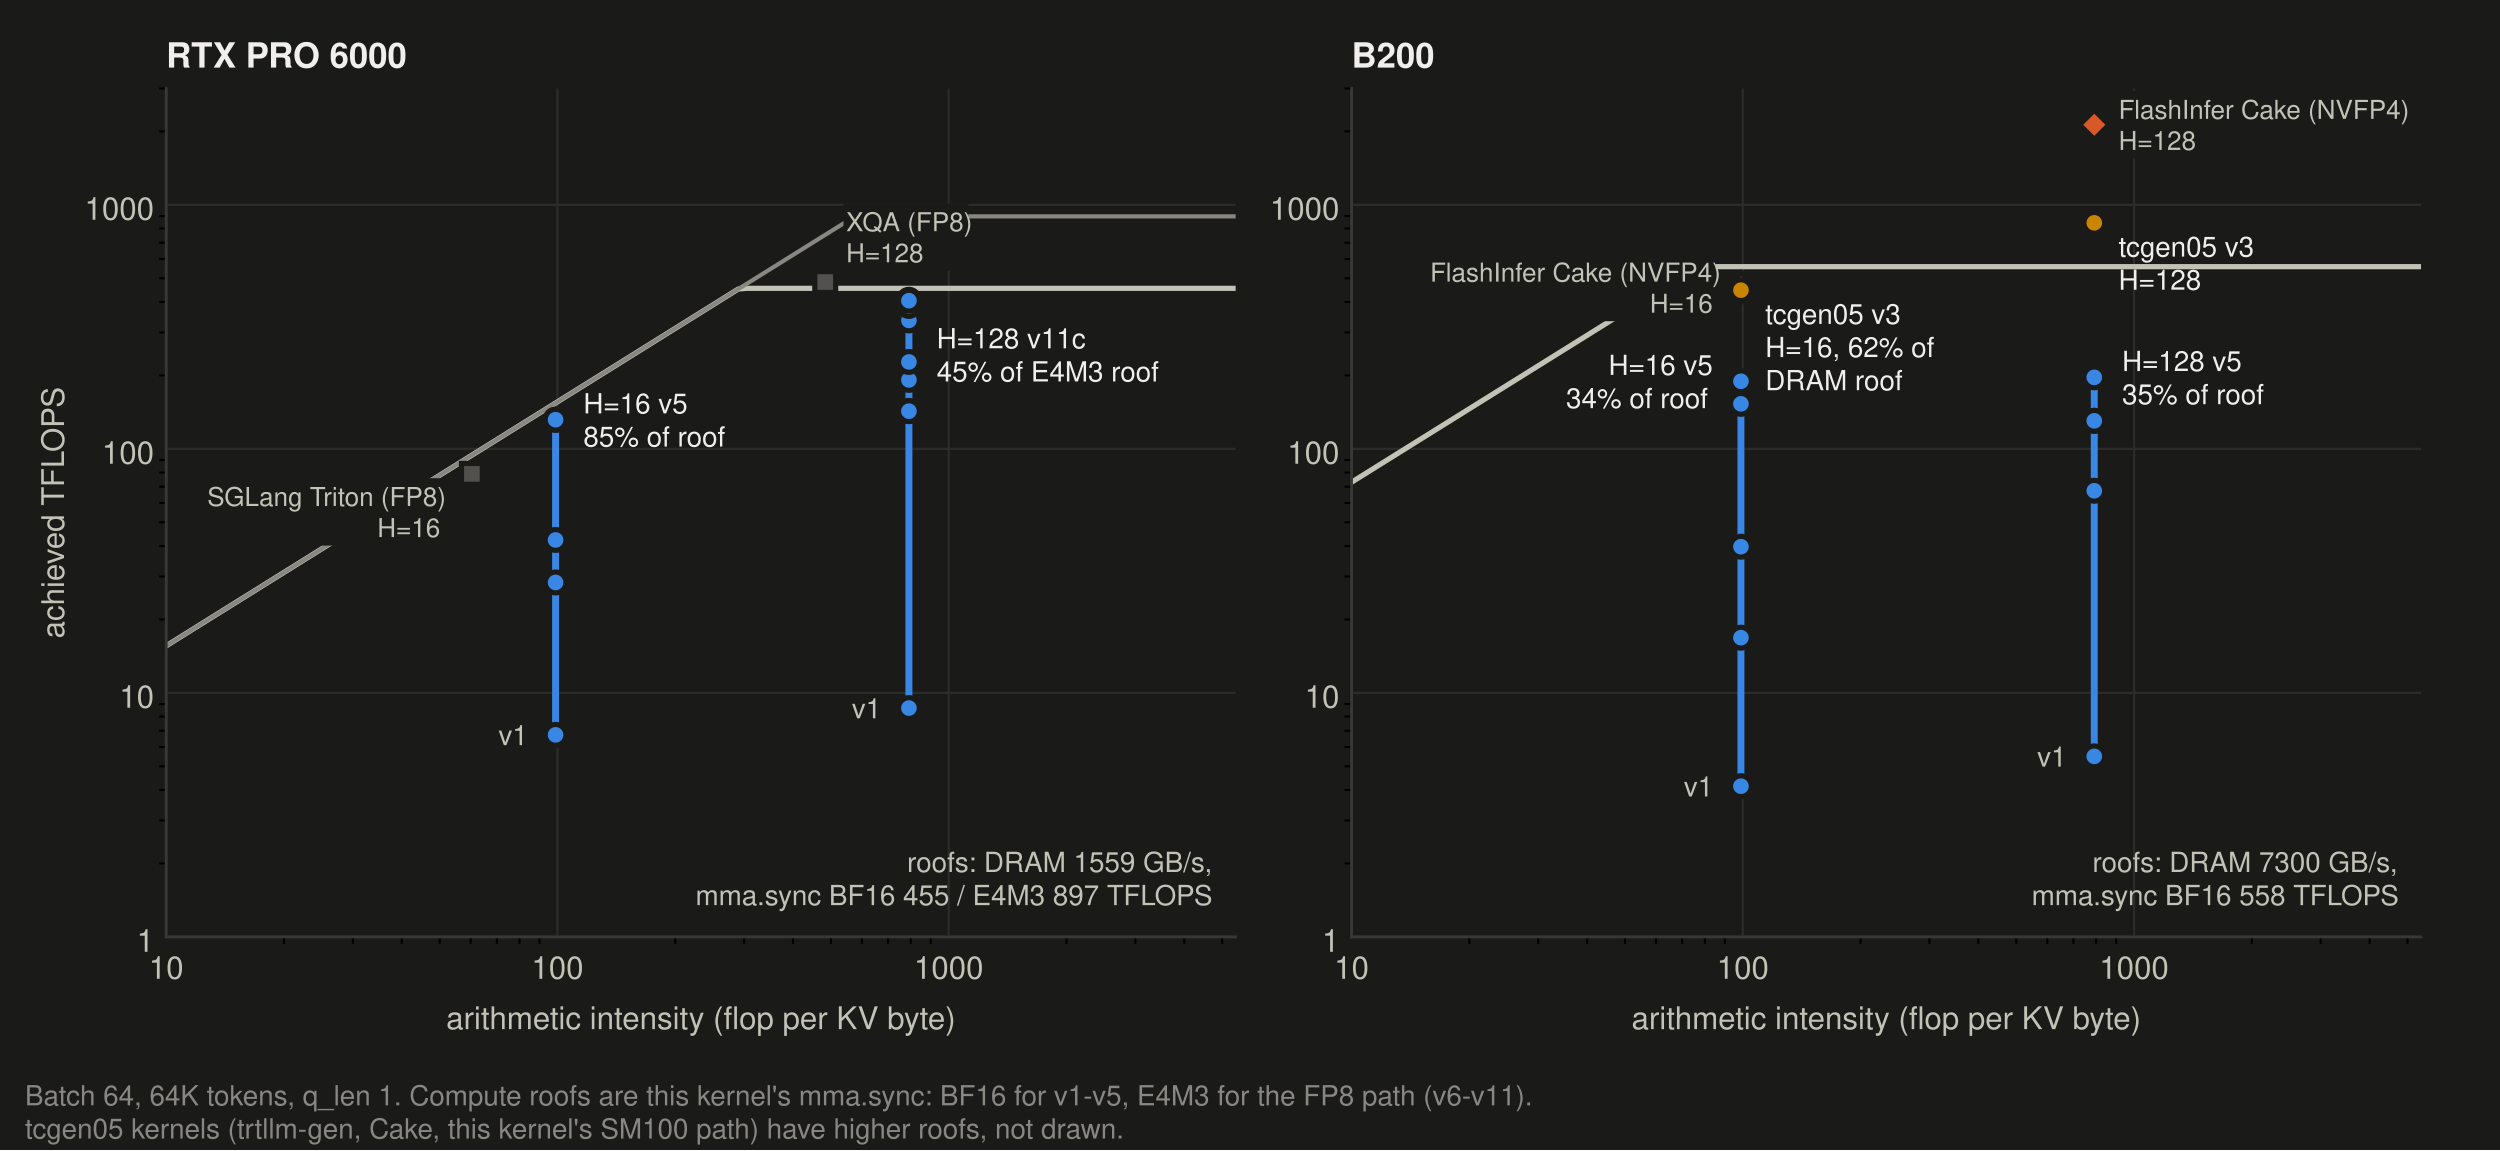
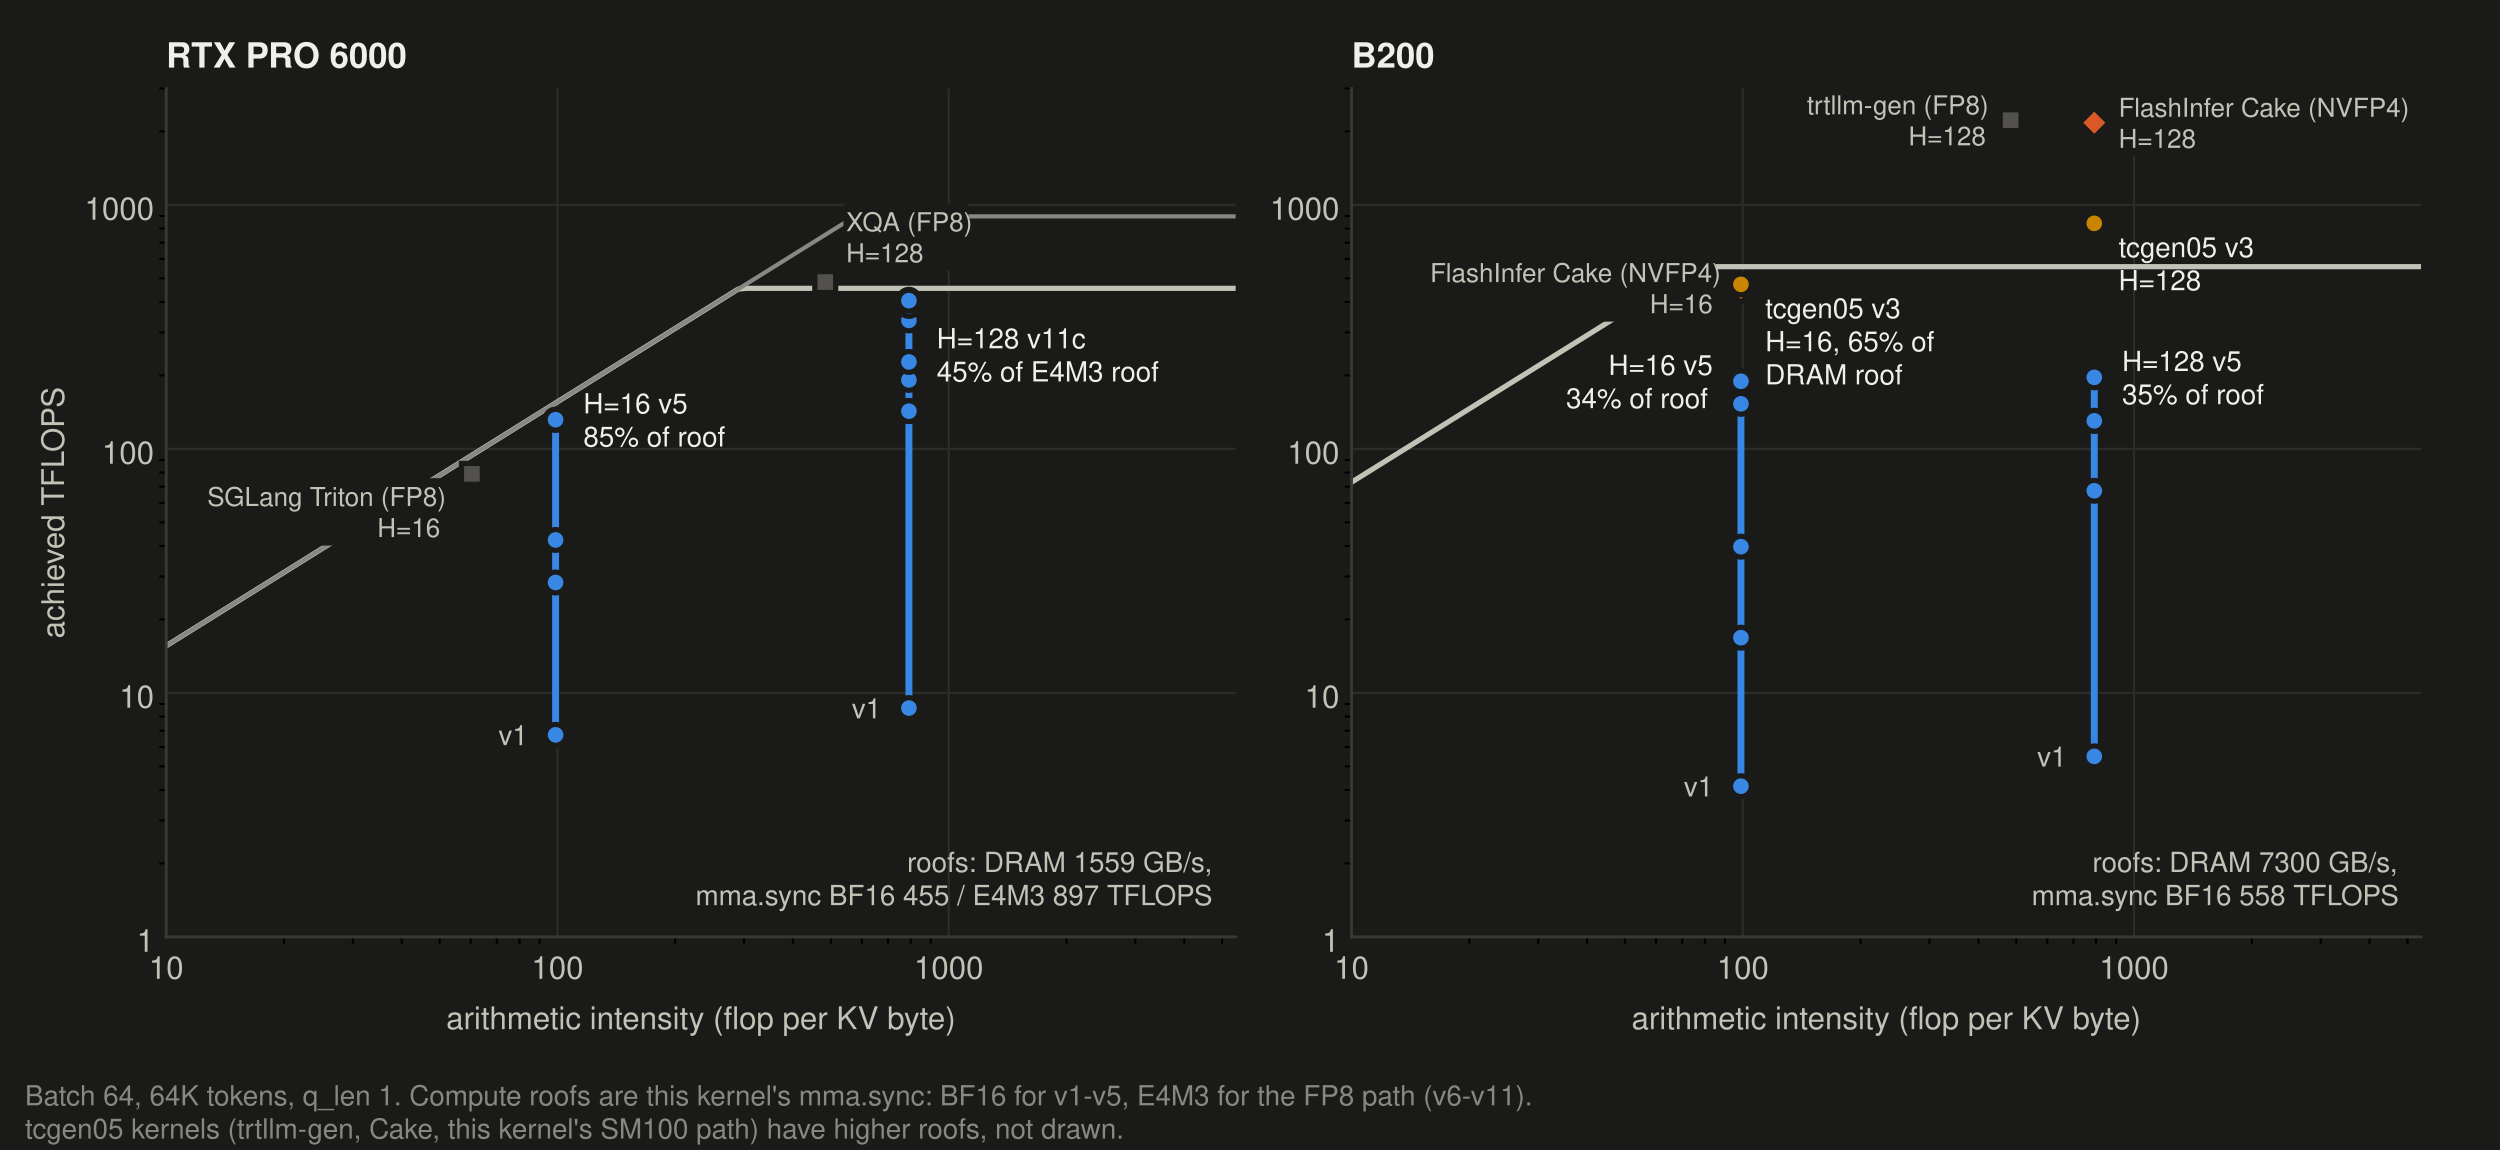
<svg xmlns="http://www.w3.org/2000/svg" xmlns:xlink="http://www.w3.org/1999/xlink" width="720pt" height="331.2pt" viewBox="0 0 720 331.2" version="1.1">
  <defs>
    <style type="text/css">*{stroke-linejoin: round; stroke-linecap: butt}</style>
  </defs>
  <g id="figure_1">
    <g id="patch_1">
      <path d="M 0 331.2  L 720 331.2  L 720 0  L 0 0  z " style="fill: #1a1a19" />
    </g>
    <g id="axes_1">
      <g id="patch_2">
        <path d="M 47.865 269.826  L 355.867 269.826  L 355.867 25.47  L 47.865 25.47  z " style="fill: #1a1a19" />
      </g>
      <g id="matplotlib.axis_1">
        <g id="xtick_1">
          <g id="line2d_1">
            <path d="M 47.865 269.826  L 47.865 25.47  " clip-path="url(#pec596ec866)" style="fill: none; stroke: #2c2c2a; stroke-width: 0.6; stroke-linecap: square" />
          </g>
          <g id="line2d_2" />
          <g id="text_1">
            <text style="font-size: 9px; font-family: 'Helvetica Neue', 'Helvetica', 'Arial', 'DejaVu Sans', sans-serif; text-anchor: middle; fill: #c3c2b7" x="47.865" y="281.894" transform="rotate(-0 47.865 281.894)">10</text>
          </g>
        </g>
        <g id="xtick_2">
          <g id="line2d_3">
            <path d="M 160.545 269.826  L 160.545 25.47  " clip-path="url(#pec596ec866)" style="fill: none; stroke: #2c2c2a; stroke-width: 0.6; stroke-linecap: square" />
          </g>
          <g id="line2d_4" />
          <g id="text_2">
            <text style="font-size: 9px; font-family: 'Helvetica Neue', 'Helvetica', 'Arial', 'DejaVu Sans', sans-serif; text-anchor: middle; fill: #c3c2b7" x="160.545" y="281.894" transform="rotate(-0 160.5451 281.894)">100</text>
          </g>
        </g>
        <g id="xtick_3">
          <g id="line2d_5">
            <path d="M 273.225 269.826  L 273.225 25.47  " clip-path="url(#pec596ec866)" style="fill: none; stroke: #2c2c2a; stroke-width: 0.6; stroke-linecap: square" />
          </g>
          <g id="line2d_6" />
          <g id="text_3">
            <text style="font-size: 9px; font-family: 'Helvetica Neue', 'Helvetica', 'Arial', 'DejaVu Sans', sans-serif; text-anchor: middle; fill: #c3c2b7" x="273.225" y="281.894" transform="rotate(-0 273.2252 281.894)">1000</text>
          </g>
        </g>
        <g id="xtick_4">
          <g id="line2d_7">
            <defs>
              <path id="m39673d69bd" d="M 0 0  L 0 2  " style="stroke: #000000; stroke-width: 0.6" />
            </defs>
            <g>
              <use xlink:href="#m39673d69bd" x="81.785" y="269.826" style="stroke: #000000; stroke-width: 0.6" />
            </g>
          </g>
        </g>
        <g id="xtick_5">
          <g id="line2d_8">
            <g>
              <use xlink:href="#m39673d69bd" x="101.627" y="269.826" style="stroke: #000000; stroke-width: 0.6" />
            </g>
          </g>
        </g>
        <g id="xtick_6">
          <g id="line2d_9">
            <g>
              <use xlink:href="#m39673d69bd" x="115.705" y="269.826" style="stroke: #000000; stroke-width: 0.6" />
            </g>
          </g>
        </g>
        <g id="xtick_7">
          <g id="line2d_10">
            <g>
              <use xlink:href="#m39673d69bd" x="126.625" y="269.826" style="stroke: #000000; stroke-width: 0.6" />
            </g>
          </g>
        </g>
        <g id="xtick_8">
          <g id="line2d_11">
            <g>
              <use xlink:href="#m39673d69bd" x="135.547" y="269.826" style="stroke: #000000; stroke-width: 0.6" />
            </g>
          </g>
        </g>
        <g id="xtick_9">
          <g id="line2d_12">
            <g>
              <use xlink:href="#m39673d69bd" x="143.091" y="269.826" style="stroke: #000000; stroke-width: 0.6" />
            </g>
          </g>
        </g>
        <g id="xtick_10">
          <g id="line2d_13">
            <g>
              <use xlink:href="#m39673d69bd" x="149.625" y="269.826" style="stroke: #000000; stroke-width: 0.6" />
            </g>
          </g>
        </g>
        <g id="xtick_11">
          <g id="line2d_14">
            <g>
              <use xlink:href="#m39673d69bd" x="155.389" y="269.826" style="stroke: #000000; stroke-width: 0.6" />
            </g>
          </g>
        </g>
        <g id="xtick_12">
          <g id="line2d_15">
            <g>
              <use xlink:href="#m39673d69bd" x="194.465" y="269.826" style="stroke: #000000; stroke-width: 0.6" />
            </g>
          </g>
        </g>
        <g id="xtick_13">
          <g id="line2d_16">
            <g>
              <use xlink:href="#m39673d69bd" x="214.307" y="269.826" style="stroke: #000000; stroke-width: 0.6" />
            </g>
          </g>
        </g>
        <g id="xtick_14">
          <g id="line2d_17">
            <g>
              <use xlink:href="#m39673d69bd" x="228.385" y="269.826" style="stroke: #000000; stroke-width: 0.6" />
            </g>
          </g>
        </g>
        <g id="xtick_15">
          <g id="line2d_18">
            <g>
              <use xlink:href="#m39673d69bd" x="239.305" y="269.826" style="stroke: #000000; stroke-width: 0.6" />
            </g>
          </g>
        </g>
        <g id="xtick_16">
          <g id="line2d_19">
            <g>
              <use xlink:href="#m39673d69bd" x="248.227" y="269.826" style="stroke: #000000; stroke-width: 0.6" />
            </g>
          </g>
        </g>
        <g id="xtick_17">
          <g id="line2d_20">
            <g>
              <use xlink:href="#m39673d69bd" x="255.771" y="269.826" style="stroke: #000000; stroke-width: 0.6" />
            </g>
          </g>
        </g>
        <g id="xtick_18">
          <g id="line2d_21">
            <g>
              <use xlink:href="#m39673d69bd" x="262.305" y="269.826" style="stroke: #000000; stroke-width: 0.6" />
            </g>
          </g>
        </g>
        <g id="xtick_19">
          <g id="line2d_22">
            <g>
              <use xlink:href="#m39673d69bd" x="268.069" y="269.826" style="stroke: #000000; stroke-width: 0.6" />
            </g>
          </g>
        </g>
        <g id="xtick_20">
          <g id="line2d_23">
            <g>
              <use xlink:href="#m39673d69bd" x="307.145" y="269.826" style="stroke: #000000; stroke-width: 0.6" />
            </g>
          </g>
        </g>
        <g id="xtick_21">
          <g id="line2d_24">
            <g>
              <use xlink:href="#m39673d69bd" x="326.987" y="269.826" style="stroke: #000000; stroke-width: 0.6" />
            </g>
          </g>
        </g>
        <g id="xtick_22">
          <g id="line2d_25">
            <g>
              <use xlink:href="#m39673d69bd" x="341.065" y="269.826" style="stroke: #000000; stroke-width: 0.6" />
            </g>
          </g>
        </g>
        <g id="xtick_23">
          <g id="line2d_26">
            <g>
              <use xlink:href="#m39673d69bd" x="351.985" y="269.826" style="stroke: #000000; stroke-width: 0.6" />
            </g>
          </g>
        </g>
        <g id="text_4">
          <text style="font-size: 9px; font-family: 'Helvetica Neue', 'Helvetica', 'Arial', 'DejaVu Sans', sans-serif; text-anchor: middle; fill: #c3c2b7" x="201.866" y="296.379" transform="rotate(-0 201.866 296.379)">arithmetic intensity (flop per KV byte)</text>
        </g>
      </g>
      <g id="matplotlib.axis_2">
        <g id="ytick_1">
          <g id="line2d_27">
            <path d="M 47.865 269.826  L 355.867 269.826  " clip-path="url(#pec596ec866)" style="fill: none; stroke: #2c2c2a; stroke-width: 0.6; stroke-linecap: square" />
          </g>
          <g id="line2d_28" />
          <g id="text_5">
            <text style="font-size: 9px; font-family: 'Helvetica Neue', 'Helvetica', 'Arial', 'DejaVu Sans', sans-serif; text-anchor: end; fill: #c3c2b7" x="44.365" y="274.11" transform="rotate(-0 44.365 274.11)">1</text>
          </g>
        </g>
        <g id="ytick_2">
          <g id="line2d_29">
            <path d="M 47.865 199.551  L 355.867 199.551  " clip-path="url(#pec596ec866)" style="fill: none; stroke: #2c2c2a; stroke-width: 0.6; stroke-linecap: square" />
          </g>
          <g id="line2d_30" />
          <g id="text_6">
            <text style="font-size: 9px; font-family: 'Helvetica Neue', 'Helvetica', 'Arial', 'DejaVu Sans', sans-serif; text-anchor: end; fill: #c3c2b7" x="44.365" y="203.835" transform="rotate(-0 44.365 203.8346)">10</text>
          </g>
        </g>
        <g id="ytick_3">
          <g id="line2d_31">
            <path d="M 47.865 129.275  L 355.867 129.275  " clip-path="url(#pec596ec866)" style="fill: none; stroke: #2c2c2a; stroke-width: 0.6; stroke-linecap: square" />
          </g>
          <g id="line2d_32" />
          <g id="text_7">
            <text style="font-size: 9px; font-family: 'Helvetica Neue', 'Helvetica', 'Arial', 'DejaVu Sans', sans-serif; text-anchor: end; fill: #c3c2b7" x="44.365" y="133.559" transform="rotate(-0 44.365 133.5592)">100</text>
          </g>
        </g>
        <g id="ytick_4">
          <g id="line2d_33">
            <path d="M 47.865 59  L 355.867 59  " clip-path="url(#pec596ec866)" style="fill: none; stroke: #2c2c2a; stroke-width: 0.6; stroke-linecap: square" />
          </g>
          <g id="line2d_34" />
          <g id="text_8">
            <text style="font-size: 9px; font-family: 'Helvetica Neue', 'Helvetica', 'Arial', 'DejaVu Sans', sans-serif; text-anchor: end; fill: #c3c2b7" x="44.365" y="63.284" transform="rotate(-0 44.365 63.28388)">1000</text>
          </g>
        </g>
        <g id="ytick_5">
          <g id="line2d_35">
            <defs>
              <path id="mab02557f26" d="M 0 0  L -2 0  " style="stroke: #000000; stroke-width: 0.6" />
            </defs>
            <g>
              <use xlink:href="#mab02557f26" x="47.865" y="248.671" style="stroke: #000000; stroke-width: 0.6" />
            </g>
          </g>
        </g>
        <g id="ytick_6">
          <g id="line2d_36">
            <g>
              <use xlink:href="#mab02557f26" x="47.865" y="236.296" style="stroke: #000000; stroke-width: 0.6" />
            </g>
          </g>
        </g>
        <g id="ytick_7">
          <g id="line2d_37">
            <g>
              <use xlink:href="#mab02557f26" x="47.865" y="227.516" style="stroke: #000000; stroke-width: 0.6" />
            </g>
          </g>
        </g>
        <g id="ytick_8">
          <g id="line2d_38">
            <g>
              <use xlink:href="#mab02557f26" x="47.865" y="220.706" style="stroke: #000000; stroke-width: 0.6" />
            </g>
          </g>
        </g>
        <g id="ytick_9">
          <g id="line2d_39">
            <g>
              <use xlink:href="#mab02557f26" x="47.865" y="215.141" style="stroke: #000000; stroke-width: 0.6" />
            </g>
          </g>
        </g>
        <g id="ytick_10">
          <g id="line2d_40">
            <g>
              <use xlink:href="#mab02557f26" x="47.865" y="210.436" style="stroke: #000000; stroke-width: 0.6" />
            </g>
          </g>
        </g>
        <g id="ytick_11">
          <g id="line2d_41">
            <g>
              <use xlink:href="#mab02557f26" x="47.865" y="206.361" style="stroke: #000000; stroke-width: 0.6" />
            </g>
          </g>
        </g>
        <g id="ytick_12">
          <g id="line2d_42">
            <g>
              <use xlink:href="#mab02557f26" x="47.865" y="202.766" style="stroke: #000000; stroke-width: 0.6" />
            </g>
          </g>
        </g>
        <g id="ytick_13">
          <g id="line2d_43">
            <g>
              <use xlink:href="#mab02557f26" x="47.865" y="178.396" style="stroke: #000000; stroke-width: 0.6" />
            </g>
          </g>
        </g>
        <g id="ytick_14">
          <g id="line2d_44">
            <g>
              <use xlink:href="#mab02557f26" x="47.865" y="166.021" style="stroke: #000000; stroke-width: 0.6" />
            </g>
          </g>
        </g>
        <g id="ytick_15">
          <g id="line2d_45">
            <g>
              <use xlink:href="#mab02557f26" x="47.865" y="157.241" style="stroke: #000000; stroke-width: 0.6" />
            </g>
          </g>
        </g>
        <g id="ytick_16">
          <g id="line2d_46">
            <g>
              <use xlink:href="#mab02557f26" x="47.865" y="150.43" style="stroke: #000000; stroke-width: 0.6" />
            </g>
          </g>
        </g>
        <g id="ytick_17">
          <g id="line2d_47">
            <g>
              <use xlink:href="#mab02557f26" x="47.865" y="144.866" style="stroke: #000000; stroke-width: 0.6" />
            </g>
          </g>
        </g>
        <g id="ytick_18">
          <g id="line2d_48">
            <g>
              <use xlink:href="#mab02557f26" x="47.865" y="140.161" style="stroke: #000000; stroke-width: 0.6" />
            </g>
          </g>
        </g>
        <g id="ytick_19">
          <g id="line2d_49">
            <g>
              <use xlink:href="#mab02557f26" x="47.865" y="136.086" style="stroke: #000000; stroke-width: 0.6" />
            </g>
          </g>
        </g>
        <g id="ytick_20">
          <g id="line2d_50">
            <g>
              <use xlink:href="#mab02557f26" x="47.865" y="132.491" style="stroke: #000000; stroke-width: 0.6" />
            </g>
          </g>
        </g>
        <g id="ytick_21">
          <g id="line2d_51">
            <g>
              <use xlink:href="#mab02557f26" x="47.865" y="108.12" style="stroke: #000000; stroke-width: 0.6" />
            </g>
          </g>
        </g>
        <g id="ytick_22">
          <g id="line2d_52">
            <g>
              <use xlink:href="#mab02557f26" x="47.865" y="95.745" style="stroke: #000000; stroke-width: 0.6" />
            </g>
          </g>
        </g>
        <g id="ytick_23">
          <g id="line2d_53">
            <g>
              <use xlink:href="#mab02557f26" x="47.865" y="86.965" style="stroke: #000000; stroke-width: 0.6" />
            </g>
          </g>
        </g>
        <g id="ytick_24">
          <g id="line2d_54">
            <g>
              <use xlink:href="#mab02557f26" x="47.865" y="80.155" style="stroke: #000000; stroke-width: 0.6" />
            </g>
          </g>
        </g>
        <g id="ytick_25">
          <g id="line2d_55">
            <g>
              <use xlink:href="#mab02557f26" x="47.865" y="74.59" style="stroke: #000000; stroke-width: 0.6" />
            </g>
          </g>
        </g>
        <g id="ytick_26">
          <g id="line2d_56">
            <g>
              <use xlink:href="#mab02557f26" x="47.865" y="69.886" style="stroke: #000000; stroke-width: 0.6" />
            </g>
          </g>
        </g>
        <g id="ytick_27">
          <g id="line2d_57">
            <g>
              <use xlink:href="#mab02557f26" x="47.865" y="65.81" style="stroke: #000000; stroke-width: 0.6" />
            </g>
          </g>
        </g>
        <g id="ytick_28">
          <g id="line2d_58">
            <g>
              <use xlink:href="#mab02557f26" x="47.865" y="62.215" style="stroke: #000000; stroke-width: 0.6" />
            </g>
          </g>
        </g>
        <g id="ytick_29">
          <g id="line2d_59">
            <g>
              <use xlink:href="#mab02557f26" x="47.865" y="37.845" style="stroke: #000000; stroke-width: 0.6" />
            </g>
          </g>
        </g>
        <g id="ytick_30">
          <g id="line2d_60">
            <g>
              <use xlink:href="#mab02557f26" x="47.865" y="25.47" style="stroke: #000000; stroke-width: 0.6" />
            </g>
          </g>
        </g>
        <g id="text_9">
          <text style="font-size: 9px; font-family: 'Helvetica Neue', 'Helvetica', 'Arial', 'DejaVu Sans', sans-serif; text-anchor: middle; fill: #c3c2b7" x="18.434" y="147.648" transform="rotate(-90 18.43425 147.648)">achieved TFLOPS</text>
        </g>
      </g>
      <g id="line2d_61">
        <path d="M 47.865 185.998  L 212.61 83.251  L 214.998 83.033  L 355.867 83.033  L 355.867 83.033  " clip-path="url(#pec596ec866)" style="fill: none; stroke: #c3c2b7; stroke-width: 1.5; stroke-linecap: square" />
      </g>
      <g id="line2d_62">
        <path d="M 47.865 185.998  L 246.037 62.404  L 250.812 62.317  L 355.867 62.317  L 355.867 62.317  " clip-path="url(#pec596ec866)" style="fill: none; stroke: #898781; stroke-width: 1.2; stroke-linecap: square" />
      </g>
      <g id="patch_3">
        <path d="M 47.865 269.826  L 47.865 25.47  " style="fill: none; stroke: #383835; stroke-width: 0.8; stroke-linejoin: miter; stroke-linecap: square" />
      </g>
      <g id="patch_4">
        <path d="M 47.865 269.826  L 355.867 269.826  " style="fill: none; stroke: #383835; stroke-width: 0.8; stroke-linejoin: miter; stroke-linecap: square" />
      </g>
      <g id="text_10">
        <text style="font-size: 8px; font-family: 'Helvetica Neue', 'Helvetica', 'Arial', 'DejaVu Sans', sans-serif; fill: #c3c2b7" transform="translate(261.2457 251.1353)">roofs: DRAM 1559 GB/s,</text>
        <text style="font-size: 8px; font-family: 'Helvetica Neue', 'Helvetica', 'Arial', 'DejaVu Sans', sans-serif; fill: #c3c2b7" transform="translate(200.307 260.6793)">mma.sync BF16 455 / E4M3 897 TFLOPS</text>
      </g>
      <g id="text_11">
        <text style="font-size: 8px; font-family: 'Helvetica Neue', 'Helvetica', 'Arial', 'DejaVu Sans', sans-serif; fill: #f0efec" transform="translate(168.0083 119.0581)">H=16 v5</text>
        <text style="font-size: 8px; font-family: 'Helvetica Neue', 'Helvetica', 'Arial', 'DejaVu Sans', sans-serif; fill: #f0efec" transform="translate(168.0083 128.6021)">85% of roof</text>
      </g>
      <g id="text_12">
        <text style="font-size: 8px; font-family: 'Helvetica Neue', 'Helvetica', 'Arial', 'DejaVu Sans', sans-serif; text-anchor: end; fill: #c3c2b7" x="152.008" y="214.593" transform="rotate(-0 152.0083 214.5934)">v1</text>
      </g>
      <g id="text_13">
        <text style="font-size: 8px; font-family: 'Helvetica Neue', 'Helvetica', 'Arial', 'DejaVu Sans', sans-serif; fill: #f0efec" transform="translate(269.7686 100.316)">H=128 v11c</text>
        <text style="font-size: 8px; font-family: 'Helvetica Neue', 'Helvetica', 'Arial', 'DejaVu Sans', sans-serif; fill: #f0efec" transform="translate(269.7686 109.86)">45% of E4M3 roof</text>
      </g>
      <g id="text_14">
        <text style="font-size: 8px; font-family: 'Helvetica Neue', 'Helvetica', 'Arial', 'DejaVu Sans', sans-serif; text-anchor: end; fill: #c3c2b7" x="253.769" y="206.877" transform="rotate(-0 253.7686 206.8768)">v1</text>
      </g>
      <g id="line2d_63">
        <defs>
          <path id="mb589e91ddf" d="M -3 3  L 3 3  L 3 -3  L -3 -3  z " style="stroke: #1a1a19; stroke-width: 1.5; stroke-linejoin: miter" />
        </defs>
        <g clip-path="url(#pec596ec866)">
          <use xlink:href="#mb589e91ddf" x="135.908" y="136.477" style="fill: #52514e; stroke: #1a1a19; stroke-width: 1.5; stroke-linejoin: miter" />
        </g>
      </g>
      <g id="text_15">
        <g id="patch_5">
          <path d="M 58.928 157.122  L 127.658 157.122  L 127.658 137.727  L 58.928 137.727  z " style="fill: #1a1a19" />
        </g>
        <text style="font-size: 7.5px; font-family: 'Helvetica Neue', 'Helvetica', 'Arial', 'DejaVu Sans', sans-serif; fill: #c3c2b7" transform="translate(59.67786 145.7219)">SGLang Triton (FP8)</text>
        <text style="font-size: 7.5px; font-family: 'Helvetica Neue', 'Helvetica', 'Arial', 'DejaVu Sans', sans-serif; fill: #c3c2b7" transform="translate(108.654 154.6694)">H=16</text>
      </g>
      <g id="line2d_64">
        <g clip-path="url(#pec596ec866)">
          <use xlink:href="#mb589e91ddf" x="237.669" y="81.235" style="fill: #52514e; stroke: #1a1a19; stroke-width: 1.5; stroke-linejoin: miter" />
        </g>
      </g>
      <g id="text_16">
        <g id="patch_6">
          <path d="M 242.919 77.985  L 278.866 77.985  L 278.866 58.59  L 242.919 58.59  z " style="fill: #1a1a19" />
        </g>
        <text style="font-size: 7.5px; font-family: 'Helvetica Neue', 'Helvetica', 'Arial', 'DejaVu Sans', sans-serif; fill: #c3c2b7" transform="translate(243.6686 66.58534)">XQA (FP8)</text>
        <text style="font-size: 7.5px; font-family: 'Helvetica Neue', 'Helvetica', 'Arial', 'DejaVu Sans', sans-serif; fill: #c3c2b7" transform="translate(243.6686 75.53284)">H=128</text>
      </g>
      <g id="text_17">
        <text style="font-weight: 700; font-size: 10px; font-family: 'Helvetica Neue', 'Helvetica', 'Arial', 'DejaVu Sans', sans-serif; text-anchor: start; fill: #f0efec" x="47.865" y="19.47" transform="rotate(-0 47.865 19.47)">RTX PRO 6000</text>
      </g>
      <g id="line2d_65">
        <path d="M 160.008 211.637  L 160.008 167.755  L 160.008 155.508  L 160.008 120.91  L 160.008 120.874  " clip-path="url(#pec596ec866)" style="fill: none; stroke: #3987e5; stroke-width: 2; stroke-linecap: square" />
        <defs>
          <path id="mf79007d55c" d="M 0 3  C 0.796 3 1.559 2.684 2.121 2.121  C 2.684 1.559 3 0.796 3 0  C 3 -0.796 2.684 -1.559 2.121 -2.121  C 1.559 -2.684 0.796 -3 0 -3  C -0.796 -3 -1.559 -2.684 -2.121 -2.121  C -2.684 -1.559 -3 -0.796 -3 0  C -3 0.796 -2.684 1.559 -2.121 2.121  C -1.559 2.684 -0.796 3 0 3  z " style="stroke: #1a1a19; stroke-width: 1.5" />
        </defs>
        <g clip-path="url(#pec596ec866)">
          <use xlink:href="#mf79007d55c" x="160.008" y="211.637" style="fill: #3987e5; stroke: #1a1a19; stroke-width: 1.5" />
          <use xlink:href="#mf79007d55c" x="160.008" y="167.755" style="fill: #3987e5; stroke: #1a1a19; stroke-width: 1.5" />
          <use xlink:href="#mf79007d55c" x="160.008" y="155.508" style="fill: #3987e5; stroke: #1a1a19; stroke-width: 1.5" />
          <use xlink:href="#mf79007d55c" x="160.008" y="120.91" style="fill: #3987e5; stroke: #1a1a19; stroke-width: 1.5" />
          <use xlink:href="#mf79007d55c" x="160.008" y="120.874" style="fill: #3987e5; stroke: #1a1a19; stroke-width: 1.5" />
        </g>
      </g>
      <g id="line2d_66">
        <path d="M 261.769 203.921  L 261.769 109.413  L 261.769 118.336  L 261.769 118.417  L 261.769 104.233  L 261.769 92.279  L 261.769 88.113  L 261.769 86.329  L 261.769 86.588  " clip-path="url(#pec596ec866)" style="fill: none; stroke: #3987e5; stroke-width: 2; stroke-linecap: square" />
        <g clip-path="url(#pec596ec866)">
          <use xlink:href="#mf79007d55c" x="261.769" y="203.921" style="fill: #3987e5; stroke: #1a1a19; stroke-width: 1.5" />
          <use xlink:href="#mf79007d55c" x="261.769" y="109.413" style="fill: #3987e5; stroke: #1a1a19; stroke-width: 1.5" />
          <use xlink:href="#mf79007d55c" x="261.769" y="118.336" style="fill: #3987e5; stroke: #1a1a19; stroke-width: 1.5" />
          <use xlink:href="#mf79007d55c" x="261.769" y="118.417" style="fill: #3987e5; stroke: #1a1a19; stroke-width: 1.5" />
          <use xlink:href="#mf79007d55c" x="261.769" y="104.233" style="fill: #3987e5; stroke: #1a1a19; stroke-width: 1.5" />
          <use xlink:href="#mf79007d55c" x="261.769" y="92.279" style="fill: #3987e5; stroke: #1a1a19; stroke-width: 1.5" />
          <use xlink:href="#mf79007d55c" x="261.769" y="88.113" style="fill: #3987e5; stroke: #1a1a19; stroke-width: 1.5" />
          <use xlink:href="#mf79007d55c" x="261.769" y="86.329" style="fill: #3987e5; stroke: #1a1a19; stroke-width: 1.5" />
          <use xlink:href="#mf79007d55c" x="261.769" y="86.588" style="fill: #3987e5; stroke: #1a1a19; stroke-width: 1.5" />
        </g>
      </g>
    </g>
    <g id="axes_2">
      <g id="patch_7">
        <path d="M 389.247 269.826  L 697.249 269.826  L 697.249 25.47  L 389.247 25.47  z " style="fill: #1a1a19" />
      </g>
      <g id="matplotlib.axis_3">
        <g id="xtick_24">
          <g id="line2d_67">
            <path d="M 389.247 269.826  L 389.247 25.47  " clip-path="url(#p4dbf188ddd)" style="fill: none; stroke: #2c2c2a; stroke-width: 0.6; stroke-linecap: square" />
          </g>
          <g id="line2d_68" />
          <g id="text_18">
            <text style="font-size: 9px; font-family: 'Helvetica Neue', 'Helvetica', 'Arial', 'DejaVu Sans', sans-serif; text-anchor: middle; fill: #c3c2b7" x="389.247" y="281.894" transform="rotate(-0 389.247 281.894)">10</text>
          </g>
        </g>
        <g id="xtick_25">
          <g id="line2d_69">
            <path d="M 501.927 269.826  L 501.927 25.47  " clip-path="url(#p4dbf188ddd)" style="fill: none; stroke: #2c2c2a; stroke-width: 0.6; stroke-linecap: square" />
          </g>
          <g id="line2d_70" />
          <g id="text_19">
            <text style="font-size: 9px; font-family: 'Helvetica Neue', 'Helvetica', 'Arial', 'DejaVu Sans', sans-serif; text-anchor: middle; fill: #c3c2b7" x="501.927" y="281.894" transform="rotate(-0 501.9271 281.894)">100</text>
          </g>
        </g>
        <g id="xtick_26">
          <g id="line2d_71">
            <path d="M 614.607 269.826  L 614.607 25.47  " clip-path="url(#p4dbf188ddd)" style="fill: none; stroke: #2c2c2a; stroke-width: 0.6; stroke-linecap: square" />
          </g>
          <g id="line2d_72" />
          <g id="text_20">
            <text style="font-size: 9px; font-family: 'Helvetica Neue', 'Helvetica', 'Arial', 'DejaVu Sans', sans-serif; text-anchor: middle; fill: #c3c2b7" x="614.607" y="281.894" transform="rotate(-0 614.6072 281.894)">1000</text>
          </g>
        </g>
        <g id="xtick_27">
          <g id="line2d_73">
            <g>
              <use xlink:href="#m39673d69bd" x="423.167" y="269.826" style="stroke: #000000; stroke-width: 0.6" />
            </g>
          </g>
        </g>
        <g id="xtick_28">
          <g id="line2d_74">
            <g>
              <use xlink:href="#m39673d69bd" x="443.009" y="269.826" style="stroke: #000000; stroke-width: 0.6" />
            </g>
          </g>
        </g>
        <g id="xtick_29">
          <g id="line2d_75">
            <g>
              <use xlink:href="#m39673d69bd" x="457.087" y="269.826" style="stroke: #000000; stroke-width: 0.6" />
            </g>
          </g>
        </g>
        <g id="xtick_30">
          <g id="line2d_76">
            <g>
              <use xlink:href="#m39673d69bd" x="468.007" y="269.826" style="stroke: #000000; stroke-width: 0.6" />
            </g>
          </g>
        </g>
        <g id="xtick_31">
          <g id="line2d_77">
            <g>
              <use xlink:href="#m39673d69bd" x="476.929" y="269.826" style="stroke: #000000; stroke-width: 0.6" />
            </g>
          </g>
        </g>
        <g id="xtick_32">
          <g id="line2d_78">
            <g>
              <use xlink:href="#m39673d69bd" x="484.473" y="269.826" style="stroke: #000000; stroke-width: 0.6" />
            </g>
          </g>
        </g>
        <g id="xtick_33">
          <g id="line2d_79">
            <g>
              <use xlink:href="#m39673d69bd" x="491.007" y="269.826" style="stroke: #000000; stroke-width: 0.6" />
            </g>
          </g>
        </g>
        <g id="xtick_34">
          <g id="line2d_80">
            <g>
              <use xlink:href="#m39673d69bd" x="496.771" y="269.826" style="stroke: #000000; stroke-width: 0.6" />
            </g>
          </g>
        </g>
        <g id="xtick_35">
          <g id="line2d_81">
            <g>
              <use xlink:href="#m39673d69bd" x="535.847" y="269.826" style="stroke: #000000; stroke-width: 0.6" />
            </g>
          </g>
        </g>
        <g id="xtick_36">
          <g id="line2d_82">
            <g>
              <use xlink:href="#m39673d69bd" x="555.689" y="269.826" style="stroke: #000000; stroke-width: 0.6" />
            </g>
          </g>
        </g>
        <g id="xtick_37">
          <g id="line2d_83">
            <g>
              <use xlink:href="#m39673d69bd" x="569.767" y="269.826" style="stroke: #000000; stroke-width: 0.6" />
            </g>
          </g>
        </g>
        <g id="xtick_38">
          <g id="line2d_84">
            <g>
              <use xlink:href="#m39673d69bd" x="580.687" y="269.826" style="stroke: #000000; stroke-width: 0.6" />
            </g>
          </g>
        </g>
        <g id="xtick_39">
          <g id="line2d_85">
            <g>
              <use xlink:href="#m39673d69bd" x="589.609" y="269.826" style="stroke: #000000; stroke-width: 0.6" />
            </g>
          </g>
        </g>
        <g id="xtick_40">
          <g id="line2d_86">
            <g>
              <use xlink:href="#m39673d69bd" x="597.153" y="269.826" style="stroke: #000000; stroke-width: 0.6" />
            </g>
          </g>
        </g>
        <g id="xtick_41">
          <g id="line2d_87">
            <g>
              <use xlink:href="#m39673d69bd" x="603.687" y="269.826" style="stroke: #000000; stroke-width: 0.6" />
            </g>
          </g>
        </g>
        <g id="xtick_42">
          <g id="line2d_88">
            <g>
              <use xlink:href="#m39673d69bd" x="609.451" y="269.826" style="stroke: #000000; stroke-width: 0.6" />
            </g>
          </g>
        </g>
        <g id="xtick_43">
          <g id="line2d_89">
            <g>
              <use xlink:href="#m39673d69bd" x="648.527" y="269.826" style="stroke: #000000; stroke-width: 0.6" />
            </g>
          </g>
        </g>
        <g id="xtick_44">
          <g id="line2d_90">
            <g>
              <use xlink:href="#m39673d69bd" x="668.369" y="269.826" style="stroke: #000000; stroke-width: 0.6" />
            </g>
          </g>
        </g>
        <g id="xtick_45">
          <g id="line2d_91">
            <g>
              <use xlink:href="#m39673d69bd" x="682.447" y="269.826" style="stroke: #000000; stroke-width: 0.6" />
            </g>
          </g>
        </g>
        <g id="xtick_46">
          <g id="line2d_92">
            <g>
              <use xlink:href="#m39673d69bd" x="693.367" y="269.826" style="stroke: #000000; stroke-width: 0.6" />
            </g>
          </g>
        </g>
        <g id="text_21">
          <text style="font-size: 9px; font-family: 'Helvetica Neue', 'Helvetica', 'Arial', 'DejaVu Sans', sans-serif; text-anchor: middle; fill: #c3c2b7" x="543.248" y="296.379" transform="rotate(-0 543.248 296.379)">arithmetic intensity (flop per KV byte)</text>
        </g>
      </g>
      <g id="matplotlib.axis_4">
        <g id="ytick_31">
          <g id="line2d_93">
            <path d="M 389.247 269.826  L 697.249 269.826  " clip-path="url(#p4dbf188ddd)" style="fill: none; stroke: #2c2c2a; stroke-width: 0.6; stroke-linecap: square" />
          </g>
          <g id="line2d_94" />
          <g id="text_22">
            <text style="font-size: 9px; font-family: 'Helvetica Neue', 'Helvetica', 'Arial', 'DejaVu Sans', sans-serif; text-anchor: end; fill: #c3c2b7" x="385.747" y="274.11" transform="rotate(-0 385.747 274.11)">1</text>
          </g>
        </g>
        <g id="ytick_32">
          <g id="line2d_95">
            <path d="M 389.247 199.551  L 697.249 199.551  " clip-path="url(#p4dbf188ddd)" style="fill: none; stroke: #2c2c2a; stroke-width: 0.6; stroke-linecap: square" />
          </g>
          <g id="line2d_96" />
          <g id="text_23">
            <text style="font-size: 9px; font-family: 'Helvetica Neue', 'Helvetica', 'Arial', 'DejaVu Sans', sans-serif; text-anchor: end; fill: #c3c2b7" x="385.747" y="203.835" transform="rotate(-0 385.747 203.8346)">10</text>
          </g>
        </g>
        <g id="ytick_33">
          <g id="line2d_97">
            <path d="M 389.247 129.275  L 697.249 129.275  " clip-path="url(#p4dbf188ddd)" style="fill: none; stroke: #2c2c2a; stroke-width: 0.6; stroke-linecap: square" />
          </g>
          <g id="line2d_98" />
          <g id="text_24">
            <text style="font-size: 9px; font-family: 'Helvetica Neue', 'Helvetica', 'Arial', 'DejaVu Sans', sans-serif; text-anchor: end; fill: #c3c2b7" x="385.747" y="133.559" transform="rotate(-0 385.747 133.5592)">100</text>
          </g>
        </g>
        <g id="ytick_34">
          <g id="line2d_99">
            <path d="M 389.247 59  L 697.249 59  " clip-path="url(#p4dbf188ddd)" style="fill: none; stroke: #2c2c2a; stroke-width: 0.6; stroke-linecap: square" />
          </g>
          <g id="line2d_100" />
          <g id="text_25">
            <text style="font-size: 9px; font-family: 'Helvetica Neue', 'Helvetica', 'Arial', 'DejaVu Sans', sans-serif; text-anchor: end; fill: #c3c2b7" x="385.747" y="63.284" transform="rotate(-0 385.747 63.28388)">1000</text>
          </g>
        </g>
        <g id="ytick_35">
          <g id="line2d_101">
            <g>
              <use xlink:href="#mab02557f26" x="389.247" y="248.671" style="stroke: #000000; stroke-width: 0.6" />
            </g>
          </g>
        </g>
        <g id="ytick_36">
          <g id="line2d_102">
            <g>
              <use xlink:href="#mab02557f26" x="389.247" y="236.296" style="stroke: #000000; stroke-width: 0.6" />
            </g>
          </g>
        </g>
        <g id="ytick_37">
          <g id="line2d_103">
            <g>
              <use xlink:href="#mab02557f26" x="389.247" y="227.516" style="stroke: #000000; stroke-width: 0.6" />
            </g>
          </g>
        </g>
        <g id="ytick_38">
          <g id="line2d_104">
            <g>
              <use xlink:href="#mab02557f26" x="389.247" y="220.706" style="stroke: #000000; stroke-width: 0.6" />
            </g>
          </g>
        </g>
        <g id="ytick_39">
          <g id="line2d_105">
            <g>
              <use xlink:href="#mab02557f26" x="389.247" y="215.141" style="stroke: #000000; stroke-width: 0.6" />
            </g>
          </g>
        </g>
        <g id="ytick_40">
          <g id="line2d_106">
            <g>
              <use xlink:href="#mab02557f26" x="389.247" y="210.436" style="stroke: #000000; stroke-width: 0.6" />
            </g>
          </g>
        </g>
        <g id="ytick_41">
          <g id="line2d_107">
            <g>
              <use xlink:href="#mab02557f26" x="389.247" y="206.361" style="stroke: #000000; stroke-width: 0.6" />
            </g>
          </g>
        </g>
        <g id="ytick_42">
          <g id="line2d_108">
            <g>
              <use xlink:href="#mab02557f26" x="389.247" y="202.766" style="stroke: #000000; stroke-width: 0.6" />
            </g>
          </g>
        </g>
        <g id="ytick_43">
          <g id="line2d_109">
            <g>
              <use xlink:href="#mab02557f26" x="389.247" y="178.396" style="stroke: #000000; stroke-width: 0.6" />
            </g>
          </g>
        </g>
        <g id="ytick_44">
          <g id="line2d_110">
            <g>
              <use xlink:href="#mab02557f26" x="389.247" y="166.021" style="stroke: #000000; stroke-width: 0.6" />
            </g>
          </g>
        </g>
        <g id="ytick_45">
          <g id="line2d_111">
            <g>
              <use xlink:href="#mab02557f26" x="389.247" y="157.241" style="stroke: #000000; stroke-width: 0.6" />
            </g>
          </g>
        </g>
        <g id="ytick_46">
          <g id="line2d_112">
            <g>
              <use xlink:href="#mab02557f26" x="389.247" y="150.43" style="stroke: #000000; stroke-width: 0.6" />
            </g>
          </g>
        </g>
        <g id="ytick_47">
          <g id="line2d_113">
            <g>
              <use xlink:href="#mab02557f26" x="389.247" y="144.866" style="stroke: #000000; stroke-width: 0.6" />
            </g>
          </g>
        </g>
        <g id="ytick_48">
          <g id="line2d_114">
            <g>
              <use xlink:href="#mab02557f26" x="389.247" y="140.161" style="stroke: #000000; stroke-width: 0.6" />
            </g>
          </g>
        </g>
        <g id="ytick_49">
          <g id="line2d_115">
            <g>
              <use xlink:href="#mab02557f26" x="389.247" y="136.086" style="stroke: #000000; stroke-width: 0.6" />
            </g>
          </g>
        </g>
        <g id="ytick_50">
          <g id="line2d_116">
            <g>
              <use xlink:href="#mab02557f26" x="389.247" y="132.491" style="stroke: #000000; stroke-width: 0.6" />
            </g>
          </g>
        </g>
        <g id="ytick_51">
          <g id="line2d_117">
            <g>
              <use xlink:href="#mab02557f26" x="389.247" y="108.12" style="stroke: #000000; stroke-width: 0.6" />
            </g>
          </g>
        </g>
        <g id="ytick_52">
          <g id="line2d_118">
            <g>
              <use xlink:href="#mab02557f26" x="389.247" y="95.745" style="stroke: #000000; stroke-width: 0.6" />
            </g>
          </g>
        </g>
        <g id="ytick_53">
          <g id="line2d_119">
            <g>
              <use xlink:href="#mab02557f26" x="389.247" y="86.965" style="stroke: #000000; stroke-width: 0.6" />
            </g>
          </g>
        </g>
        <g id="ytick_54">
          <g id="line2d_120">
            <g>
              <use xlink:href="#mab02557f26" x="389.247" y="80.155" style="stroke: #000000; stroke-width: 0.6" />
            </g>
          </g>
        </g>
        <g id="ytick_55">
          <g id="line2d_121">
            <g>
              <use xlink:href="#mab02557f26" x="389.247" y="74.59" style="stroke: #000000; stroke-width: 0.6" />
            </g>
          </g>
        </g>
        <g id="ytick_56">
          <g id="line2d_122">
            <g>
              <use xlink:href="#mab02557f26" x="389.247" y="69.886" style="stroke: #000000; stroke-width: 0.6" />
            </g>
          </g>
        </g>
        <g id="ytick_57">
          <g id="line2d_123">
            <g>
              <use xlink:href="#mab02557f26" x="389.247" y="65.81" style="stroke: #000000; stroke-width: 0.6" />
            </g>
          </g>
        </g>
        <g id="ytick_58">
          <g id="line2d_124">
            <g>
              <use xlink:href="#mab02557f26" x="389.247" y="62.215" style="stroke: #000000; stroke-width: 0.6" />
            </g>
          </g>
        </g>
        <g id="ytick_59">
          <g id="line2d_125">
            <g>
              <use xlink:href="#mab02557f26" x="389.247" y="37.845" style="stroke: #000000; stroke-width: 0.6" />
            </g>
          </g>
        </g>
        <g id="ytick_60">
          <g id="line2d_126">
            <g>
              <use xlink:href="#mab02557f26" x="389.247" y="25.47" style="stroke: #000000; stroke-width: 0.6" />
            </g>
          </g>
        </g>
      </g>
      <g id="line2d_127">
        <path d="M 389.247 138.88  L 487.139 77.828  L 489.527 76.805  L 697.249 76.805  L 697.249 76.805  " clip-path="url(#p4dbf188ddd)" style="fill: none; stroke: #c3c2b7; stroke-width: 1.5; stroke-linecap: square" />
      </g>
      <g id="patch_8">
        <path d="M 389.247 269.826  L 389.247 25.47  " style="fill: none; stroke: #383835; stroke-width: 0.8; stroke-linejoin: miter; stroke-linecap: square" />
      </g>
      <g id="patch_9">
        <path d="M 389.247 269.826  L 697.249 269.826  " style="fill: none; stroke: #383835; stroke-width: 0.8; stroke-linejoin: miter; stroke-linecap: square" />
      </g>
      <g id="text_26">
        <text style="font-size: 8px; font-family: 'Helvetica Neue', 'Helvetica', 'Arial', 'DejaVu Sans', sans-serif; fill: #c3c2b7" transform="translate(602.6277 251.1353)">roofs: DRAM 7300 GB/s,</text>
        <text style="font-size: 8px; font-family: 'Helvetica Neue', 'Helvetica', 'Arial', 'DejaVu Sans', sans-serif; fill: #c3c2b7" transform="translate(585.1165 260.6793)">mma.sync BF16 558 TFLOPS</text>
      </g>
      <g id="text_27">
        <text style="font-size: 8px; font-family: 'Helvetica Neue', 'Helvetica', 'Arial', 'DejaVu Sans', sans-serif; fill: #f0efec" transform="translate(463.2478 107.9897)">H=16 v5</text>
        <text style="font-size: 8px; font-family: 'Helvetica Neue', 'Helvetica', 'Arial', 'DejaVu Sans', sans-serif; fill: #f0efec" transform="translate(451.0153 117.5337)">34% of roof</text>
      </g>
      <g id="text_28">
        <text style="font-size: 8px; font-family: 'Helvetica Neue', 'Helvetica', 'Arial', 'DejaVu Sans', sans-serif; text-anchor: end; fill: #c3c2b7" x="493.39" y="229.376" transform="rotate(-0 493.3903 229.3761)">v1</text>
      </g>
      <g id="text_29">
        <text style="font-size: 8px; font-family: 'Helvetica Neue', 'Helvetica', 'Arial', 'DejaVu Sans', sans-serif; fill: #f0efec" transform="translate(611.1506 106.8606)">H=128 v5</text>
        <text style="font-size: 8px; font-family: 'Helvetica Neue', 'Helvetica', 'Arial', 'DejaVu Sans', sans-serif; fill: #f0efec" transform="translate(611.1506 116.4046)">35% of roof</text>
      </g>
      <g id="text_30">
        <text style="font-size: 8px; font-family: 'Helvetica Neue', 'Helvetica', 'Arial', 'DejaVu Sans', sans-serif; text-anchor: end; fill: #c3c2b7" x="595.151" y="220.788" transform="rotate(-0 595.1506 220.7884)">v1</text>
      </g>
      <g id="line2d_128">
        <defs>
          <path id="m8c69a1e747" d="M -0 4.243  L 4.243 0  L 0 -4.243  L -4.243 -0  z " style="stroke: #1a1a19; stroke-width: 1.5; stroke-linejoin: miter" />
        </defs>
        <g clip-path="url(#p4dbf188ddd)">
-           <use xlink:href="#m8c69a1e747" x="501.39" y="82.81" style="fill: #d95926; stroke: #1a1a19; stroke-width: 1.5; stroke-linejoin: miter" />
+           <use xlink:href="#m8c69a1e747" x="501.39" y="82.935" style="fill: #d95926; stroke: #1a1a19; stroke-width: 1.5; stroke-linejoin: miter" />
        </g>
      </g>
      <g id="text_31">
        <g id="patch_10">
-           <path d="M 411.114 92.507  L 494.14 92.507  L 494.14 73.112  L 411.114 73.112  z " style="fill: #1a1a19" />
-         </g>
-         <text style="font-size: 7.5px; font-family: 'Helvetica Neue', 'Helvetica', 'Arial', 'DejaVu Sans', sans-serif; fill: #c3c2b7" transform="translate(411.8642 81.10731)">FlashInfer Cake (NVFP4)</text>
-         <text style="font-size: 7.5px; font-family: 'Helvetica Neue', 'Helvetica', 'Arial', 'DejaVu Sans', sans-serif; fill: #c3c2b7" transform="translate(475.136 90.05481)">H=16</text>
+           <path d="M 411.114 92.633  L 494.14 92.633  L 494.14 73.238  L 411.114 73.238  z " style="fill: #1a1a19" />
+         </g>
+         <text style="font-size: 7.5px; font-family: 'Helvetica Neue', 'Helvetica', 'Arial', 'DejaVu Sans', sans-serif; fill: #c3c2b7" transform="translate(411.8642 81.23268)">FlashInfer Cake (NVFP4)</text>
+         <text style="font-size: 7.5px; font-family: 'Helvetica Neue', 'Helvetica', 'Arial', 'DejaVu Sans', sans-serif; fill: #c3c2b7" transform="translate(475.136 90.18018)">H=16</text>
      </g>
      <g id="line2d_129">
        <g clip-path="url(#p4dbf188ddd)">
-           <use xlink:href="#m8c69a1e747" x="603.151" y="35.938" style="fill: #d95926; stroke: #1a1a19; stroke-width: 1.5; stroke-linejoin: miter" />
+           <use xlink:href="#m8c69a1e747" x="603.151" y="35.346" style="fill: #d95926; stroke: #1a1a19; stroke-width: 1.5; stroke-linejoin: miter" />
        </g>
      </g>
      <g id="text_32">
        <g id="patch_11">
-           <path d="M 609.401 45.636  L 692.427 45.636  L 692.427 26.241  L 609.401 26.241  z " style="fill: #1a1a19" />
-         </g>
-         <text style="font-size: 7.5px; font-family: 'Helvetica Neue', 'Helvetica', 'Arial', 'DejaVu Sans', sans-serif; fill: #c3c2b7" transform="translate(610.1506 34.23552)">FlashInfer Cake (NVFP4)</text>
-         <text style="font-size: 7.5px; font-family: 'Helvetica Neue', 'Helvetica', 'Arial', 'DejaVu Sans', sans-serif; fill: #c3c2b7" transform="translate(610.1506 43.18302)">H=128</text>
+           <path d="M 609.401 45.043  L 692.427 45.043  L 692.427 25.648  L 609.401 25.648  z " style="fill: #1a1a19" />
+         </g>
+         <text style="font-size: 7.5px; font-family: 'Helvetica Neue', 'Helvetica', 'Arial', 'DejaVu Sans', sans-serif; fill: #c3c2b7" transform="translate(610.1506 33.64311)">FlashInfer Cake (NVFP4)</text>
+         <text style="font-size: 7.5px; font-family: 'Helvetica Neue', 'Helvetica', 'Arial', 'DejaVu Sans', sans-serif; fill: #c3c2b7" transform="translate(610.1506 42.59061)">H=128</text>
+       </g>
+       <g id="line2d_130">
+         <g clip-path="url(#p4dbf188ddd)">
+           <use xlink:href="#mb589e91ddf" x="579.051" y="34.62" style="fill: #52514e; stroke: #1a1a19; stroke-width: 1.5; stroke-linejoin: miter" />
+         </g>
      </g>
      <g id="text_33">
-         <text style="font-size: 8px; font-family: 'Helvetica Neue', 'Helvetica', 'Arial', 'DejaVu Sans', sans-serif; fill: #f0efec" transform="translate(508.3903 93.29554)">tcgen05 v3</text>
-         <text style="font-size: 8px; font-family: 'Helvetica Neue', 'Helvetica', 'Arial', 'DejaVu Sans', sans-serif; fill: #f0efec" transform="translate(508.3903 102.8395)">H=16, 62% of</text>
-         <text style="font-size: 8px; font-family: 'Helvetica Neue', 'Helvetica', 'Arial', 'DejaVu Sans', sans-serif; fill: #f0efec" transform="translate(508.3903 112.3835)">DRAM roof</text>
+         <g id="patch_12">
+           <path d="M 519.624 44.317  L 572.801 44.317  L 572.801 24.922  L 519.624 24.922  z " style="fill: #1a1a19" />
+         </g>
+         <text style="font-size: 7.5px; font-family: 'Helvetica Neue', 'Helvetica', 'Arial', 'DejaVu Sans', sans-serif; fill: #c3c2b7" transform="translate(520.3744 32.91732)">trtllm-gen (FP8)</text>
+         <text style="font-size: 7.5px; font-family: 'Helvetica Neue', 'Helvetica', 'Arial', 'DejaVu Sans', sans-serif; fill: #c3c2b7" transform="translate(549.6268 41.86482)">H=128</text>
      </g>
      <g id="text_34">
-         <text style="font-size: 8px; font-family: 'Helvetica Neue', 'Helvetica', 'Arial', 'DejaVu Sans', sans-serif; fill: #f0efec" transform="translate(610.1506 73.90401)">tcgen05 v3</text>
-         <text style="font-size: 8px; font-family: 'Helvetica Neue', 'Helvetica', 'Arial', 'DejaVu Sans', sans-serif; fill: #f0efec" transform="translate(610.1506 83.44801)">H=128</text>
+         <text style="font-size: 8px; font-family: 'Helvetica Neue', 'Helvetica', 'Arial', 'DejaVu Sans', sans-serif; fill: #f0efec" transform="translate(508.3903 91.62493)">tcgen05 v3</text>
+         <text style="font-size: 8px; font-family: 'Helvetica Neue', 'Helvetica', 'Arial', 'DejaVu Sans', sans-serif; fill: #f0efec" transform="translate(508.3903 101.1689)">H=16, 65% of</text>
+         <text style="font-size: 8px; font-family: 'Helvetica Neue', 'Helvetica', 'Arial', 'DejaVu Sans', sans-serif; fill: #f0efec" transform="translate(508.3903 110.7129)">DRAM roof</text>
      </g>
      <g id="text_35">
+         <text style="font-size: 8px; font-family: 'Helvetica Neue', 'Helvetica', 'Arial', 'DejaVu Sans', sans-serif; fill: #f0efec" transform="translate(610.1506 74.05056)">tcgen05 v3</text>
+         <text style="font-size: 8px; font-family: 'Helvetica Neue', 'Helvetica', 'Arial', 'DejaVu Sans', sans-serif; fill: #f0efec" transform="translate(610.1506 83.59456)">H=128</text>
+       </g>
+       <g id="text_36">
        <text style="font-weight: 700; font-size: 10px; font-family: 'Helvetica Neue', 'Helvetica', 'Arial', 'DejaVu Sans', sans-serif; text-anchor: start; fill: #f0efec" x="389.247" y="19.47" transform="rotate(-0 389.247 19.47)">B200</text>
      </g>
-       <g id="line2d_130">
+       <g id="line2d_131">
        <path d="M 501.39 226.42  L 501.39 183.647  L 501.39 157.449  L 501.39 116.304  L 501.39 109.806  " clip-path="url(#p4dbf188ddd)" style="fill: none; stroke: #3987e5; stroke-width: 2; stroke-linecap: square" />
        <g clip-path="url(#p4dbf188ddd)">
          <use xlink:href="#mf79007d55c" x="501.39" y="226.42" style="fill: #3987e5; stroke: #1a1a19; stroke-width: 1.5" />
          <use xlink:href="#mf79007d55c" x="501.39" y="183.647" style="fill: #3987e5; stroke: #1a1a19; stroke-width: 1.5" />
          <use xlink:href="#mf79007d55c" x="501.39" y="157.449" style="fill: #3987e5; stroke: #1a1a19; stroke-width: 1.5" />
          <use xlink:href="#mf79007d55c" x="501.39" y="116.304" style="fill: #3987e5; stroke: #1a1a19; stroke-width: 1.5" />
          <use xlink:href="#mf79007d55c" x="501.39" y="109.806" style="fill: #3987e5; stroke: #1a1a19; stroke-width: 1.5" />
        </g>
      </g>
-       <g id="line2d_131">
+       <g id="line2d_132">
        <path d="M 603.151 217.832  L 603.151 141.344  L 603.151 121.185  L 603.151 121.2  L 603.151 108.677  " clip-path="url(#p4dbf188ddd)" style="fill: none; stroke: #3987e5; stroke-width: 2; stroke-linecap: square" />
        <g clip-path="url(#p4dbf188ddd)">
          <use xlink:href="#mf79007d55c" x="603.151" y="217.832" style="fill: #3987e5; stroke: #1a1a19; stroke-width: 1.5" />
          <use xlink:href="#mf79007d55c" x="603.151" y="141.344" style="fill: #3987e5; stroke: #1a1a19; stroke-width: 1.5" />
          <use xlink:href="#mf79007d55c" x="603.151" y="121.185" style="fill: #3987e5; stroke: #1a1a19; stroke-width: 1.5" />
          <use xlink:href="#mf79007d55c" x="603.151" y="121.2" style="fill: #3987e5; stroke: #1a1a19; stroke-width: 1.5" />
          <use xlink:href="#mf79007d55c" x="603.151" y="108.677" style="fill: #3987e5; stroke: #1a1a19; stroke-width: 1.5" />
        </g>
      </g>
-       <g id="line2d_132">
+       <g id="line2d_133">
        <defs>
          <path id="mfd8bd0aebe" d="M 0 3  C 0.796 3 1.559 2.684 2.121 2.121  C 2.684 1.559 3 0.796 3 0  C 3 -0.796 2.684 -1.559 2.121 -2.121  C 1.559 -2.684 0.796 -3 0 -3  C -0.796 -3 -1.559 -2.684 -2.121 -2.121  C -2.684 -1.559 -3 -0.796 -3 0  C -3 0.796 -2.684 1.559 -2.121 2.121  C -1.559 2.684 -0.796 3 0 3  z " style="stroke: #1a1a19; stroke-width: 1.5" />
        </defs>
        <g clip-path="url(#p4dbf188ddd)">
-           <use xlink:href="#mfd8bd0aebe" x="501.39" y="83.568" style="fill: #c98500; stroke: #1a1a19; stroke-width: 1.5" />
-         </g>
-       </g>
-       <g id="line2d_133">
+           <use xlink:href="#mfd8bd0aebe" x="501.39" y="81.897" style="fill: #c98500; stroke: #1a1a19; stroke-width: 1.5" />
+         </g>
+       </g>
+       <g id="line2d_134">
        <g clip-path="url(#p4dbf188ddd)">
-           <use xlink:href="#mfd8bd0aebe" x="603.151" y="64.176" style="fill: #c98500; stroke: #1a1a19; stroke-width: 1.5" />
+           <use xlink:href="#mfd8bd0aebe" x="603.151" y="64.323" style="fill: #c98500; stroke: #1a1a19; stroke-width: 1.5" />
        </g>
      </g>
    </g>
-     <g id="text_36">
+     <g id="text_37">
      <text style="font-size: 8px; font-family: 'Helvetica Neue', 'Helvetica', 'Arial', 'DejaVu Sans', sans-serif; fill: #898781" transform="translate(7.2 318.344)">Batch 64, 64K tokens, q_len 1. Compute roofs are this kernel's mma.sync: BF16 for v1-v5, E4M3 for the FP8 path (v6-v11).</text>
      <text style="font-size: 8px; font-family: 'Helvetica Neue', 'Helvetica', 'Arial', 'DejaVu Sans', sans-serif; fill: #898781" transform="translate(7.2 327.888)">tcgen05 kernels (trtllm-gen, Cake, this kernel's SM100 path) have higher roofs, not drawn.</text>
    </g>
  </g>
  <defs>
    <clipPath id="pec596ec866">
      <rect x="47.865" y="25.47" width="308.002" height="244.356" />
    </clipPath>
    <clipPath id="p4dbf188ddd">
      <rect x="389.247" y="25.47" width="308.002" height="244.356" />
    </clipPath>
  </defs>
</svg>
